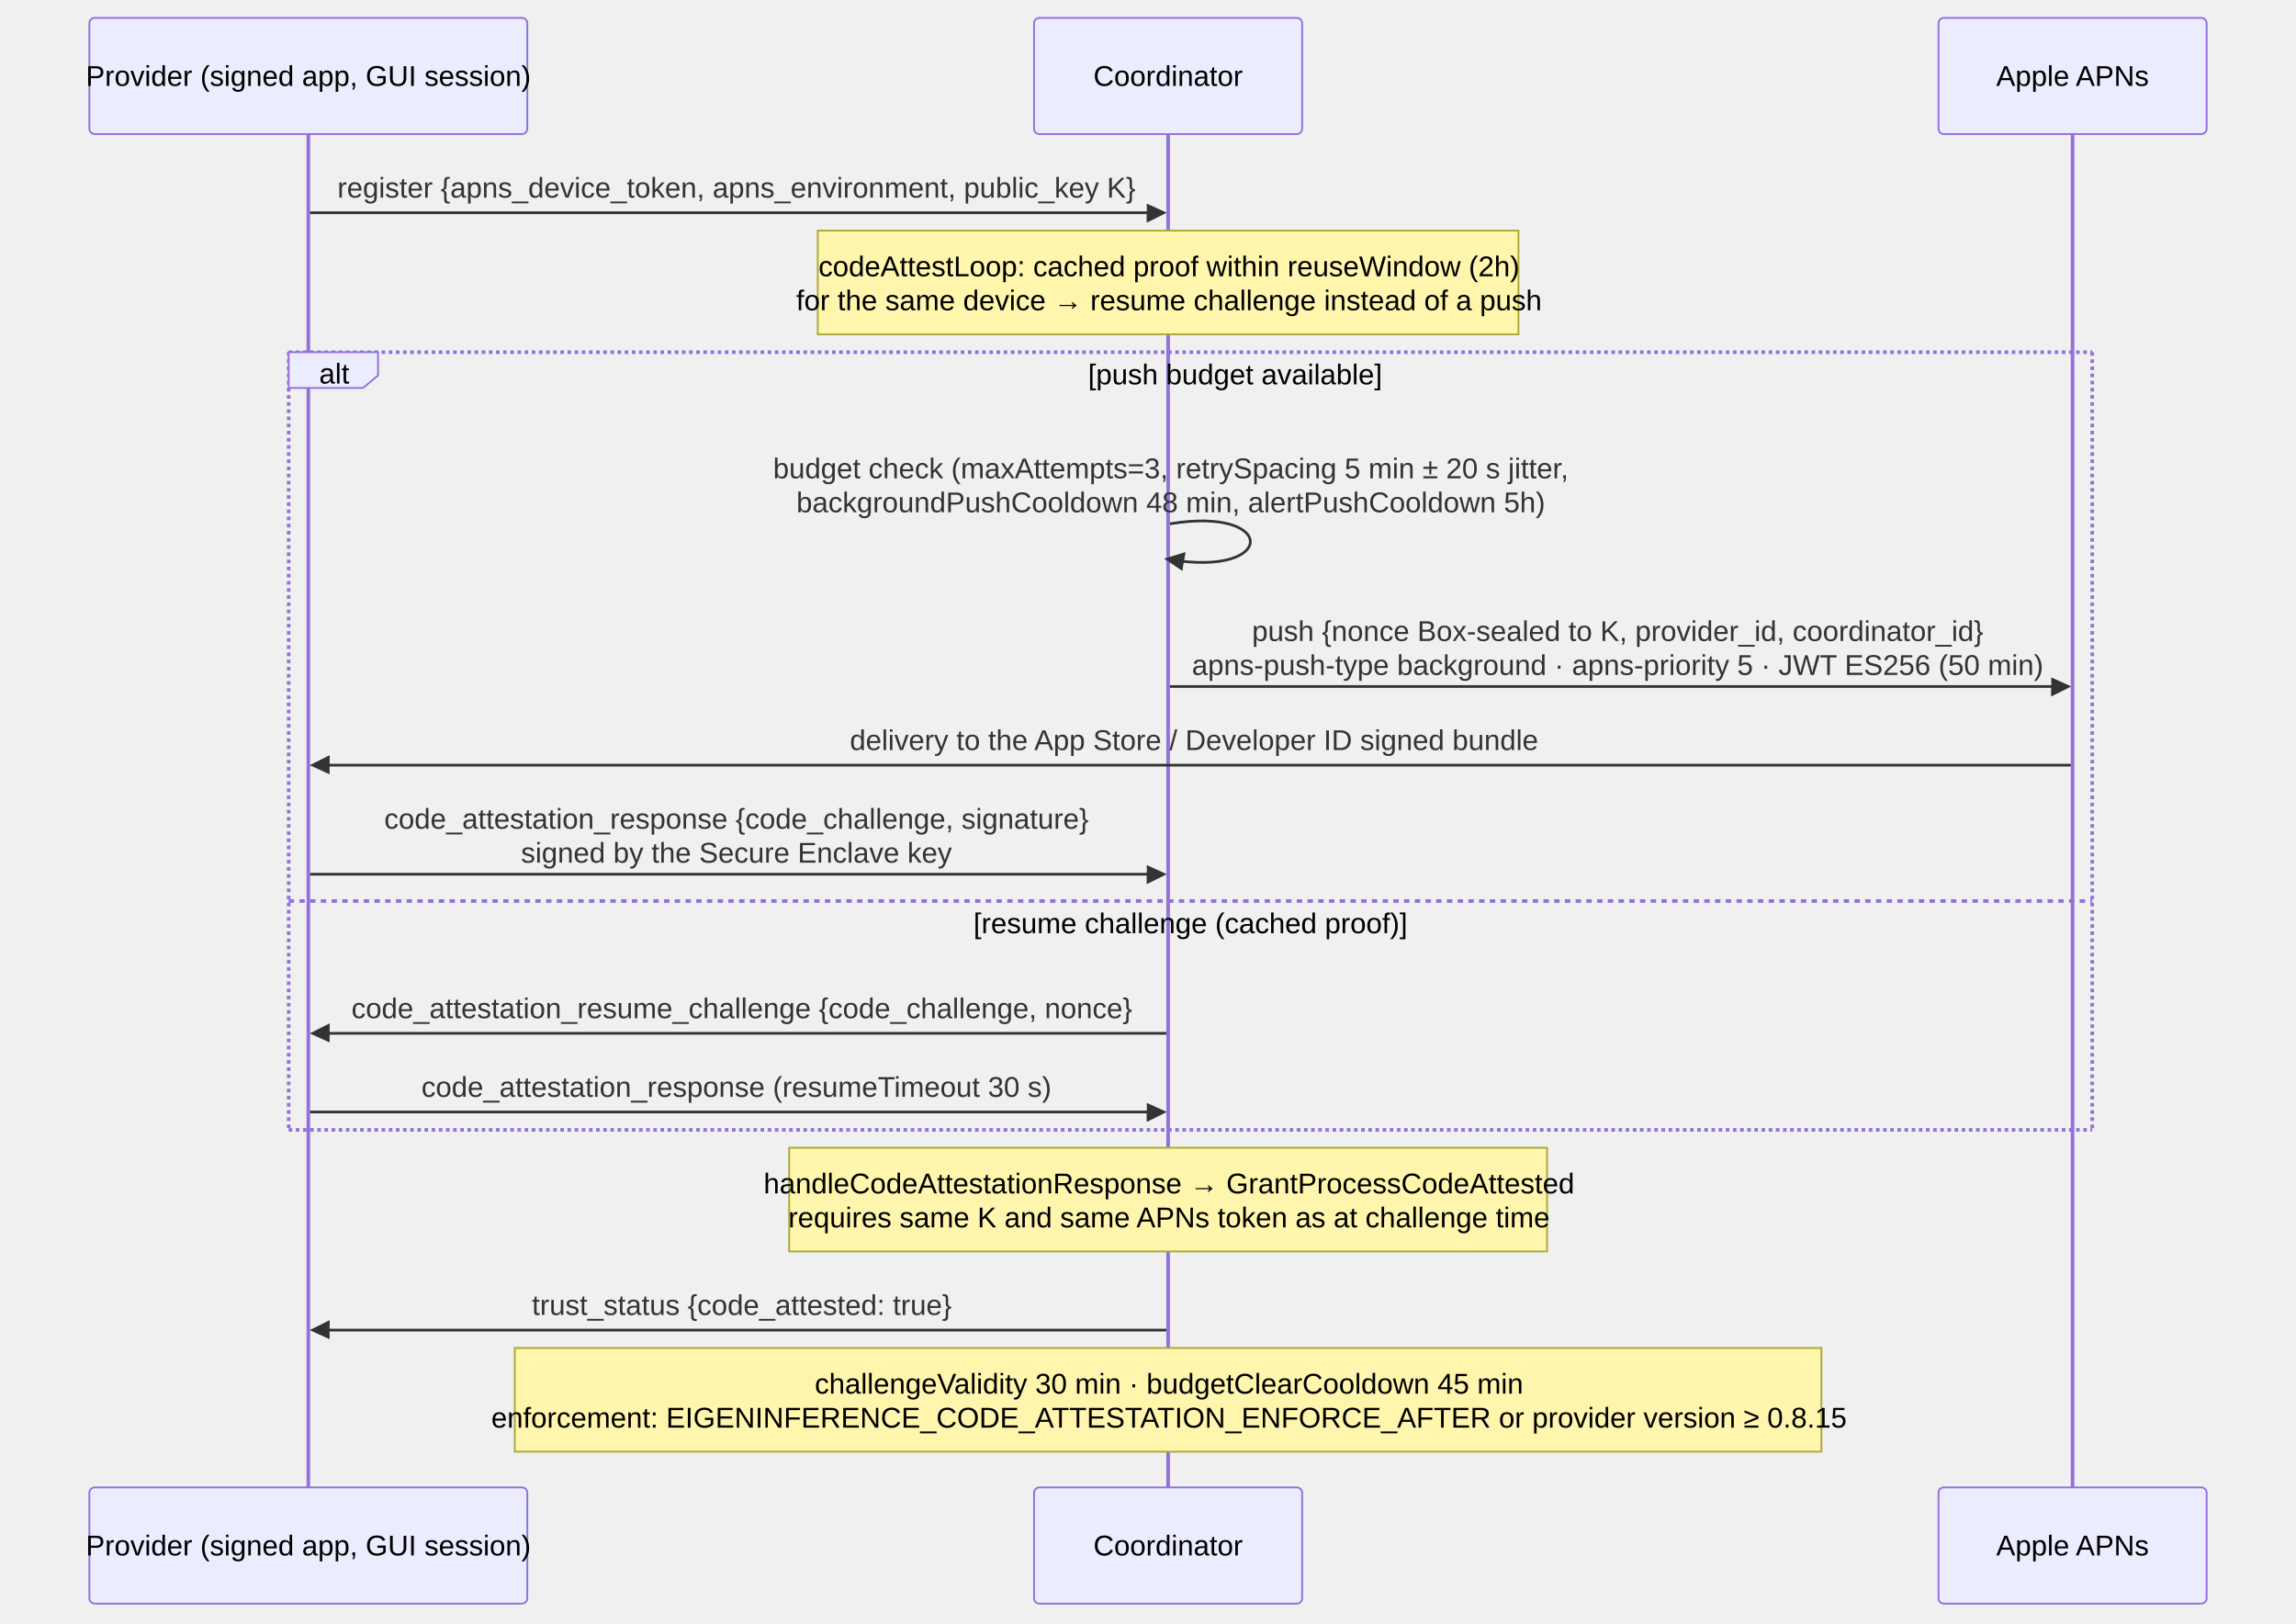
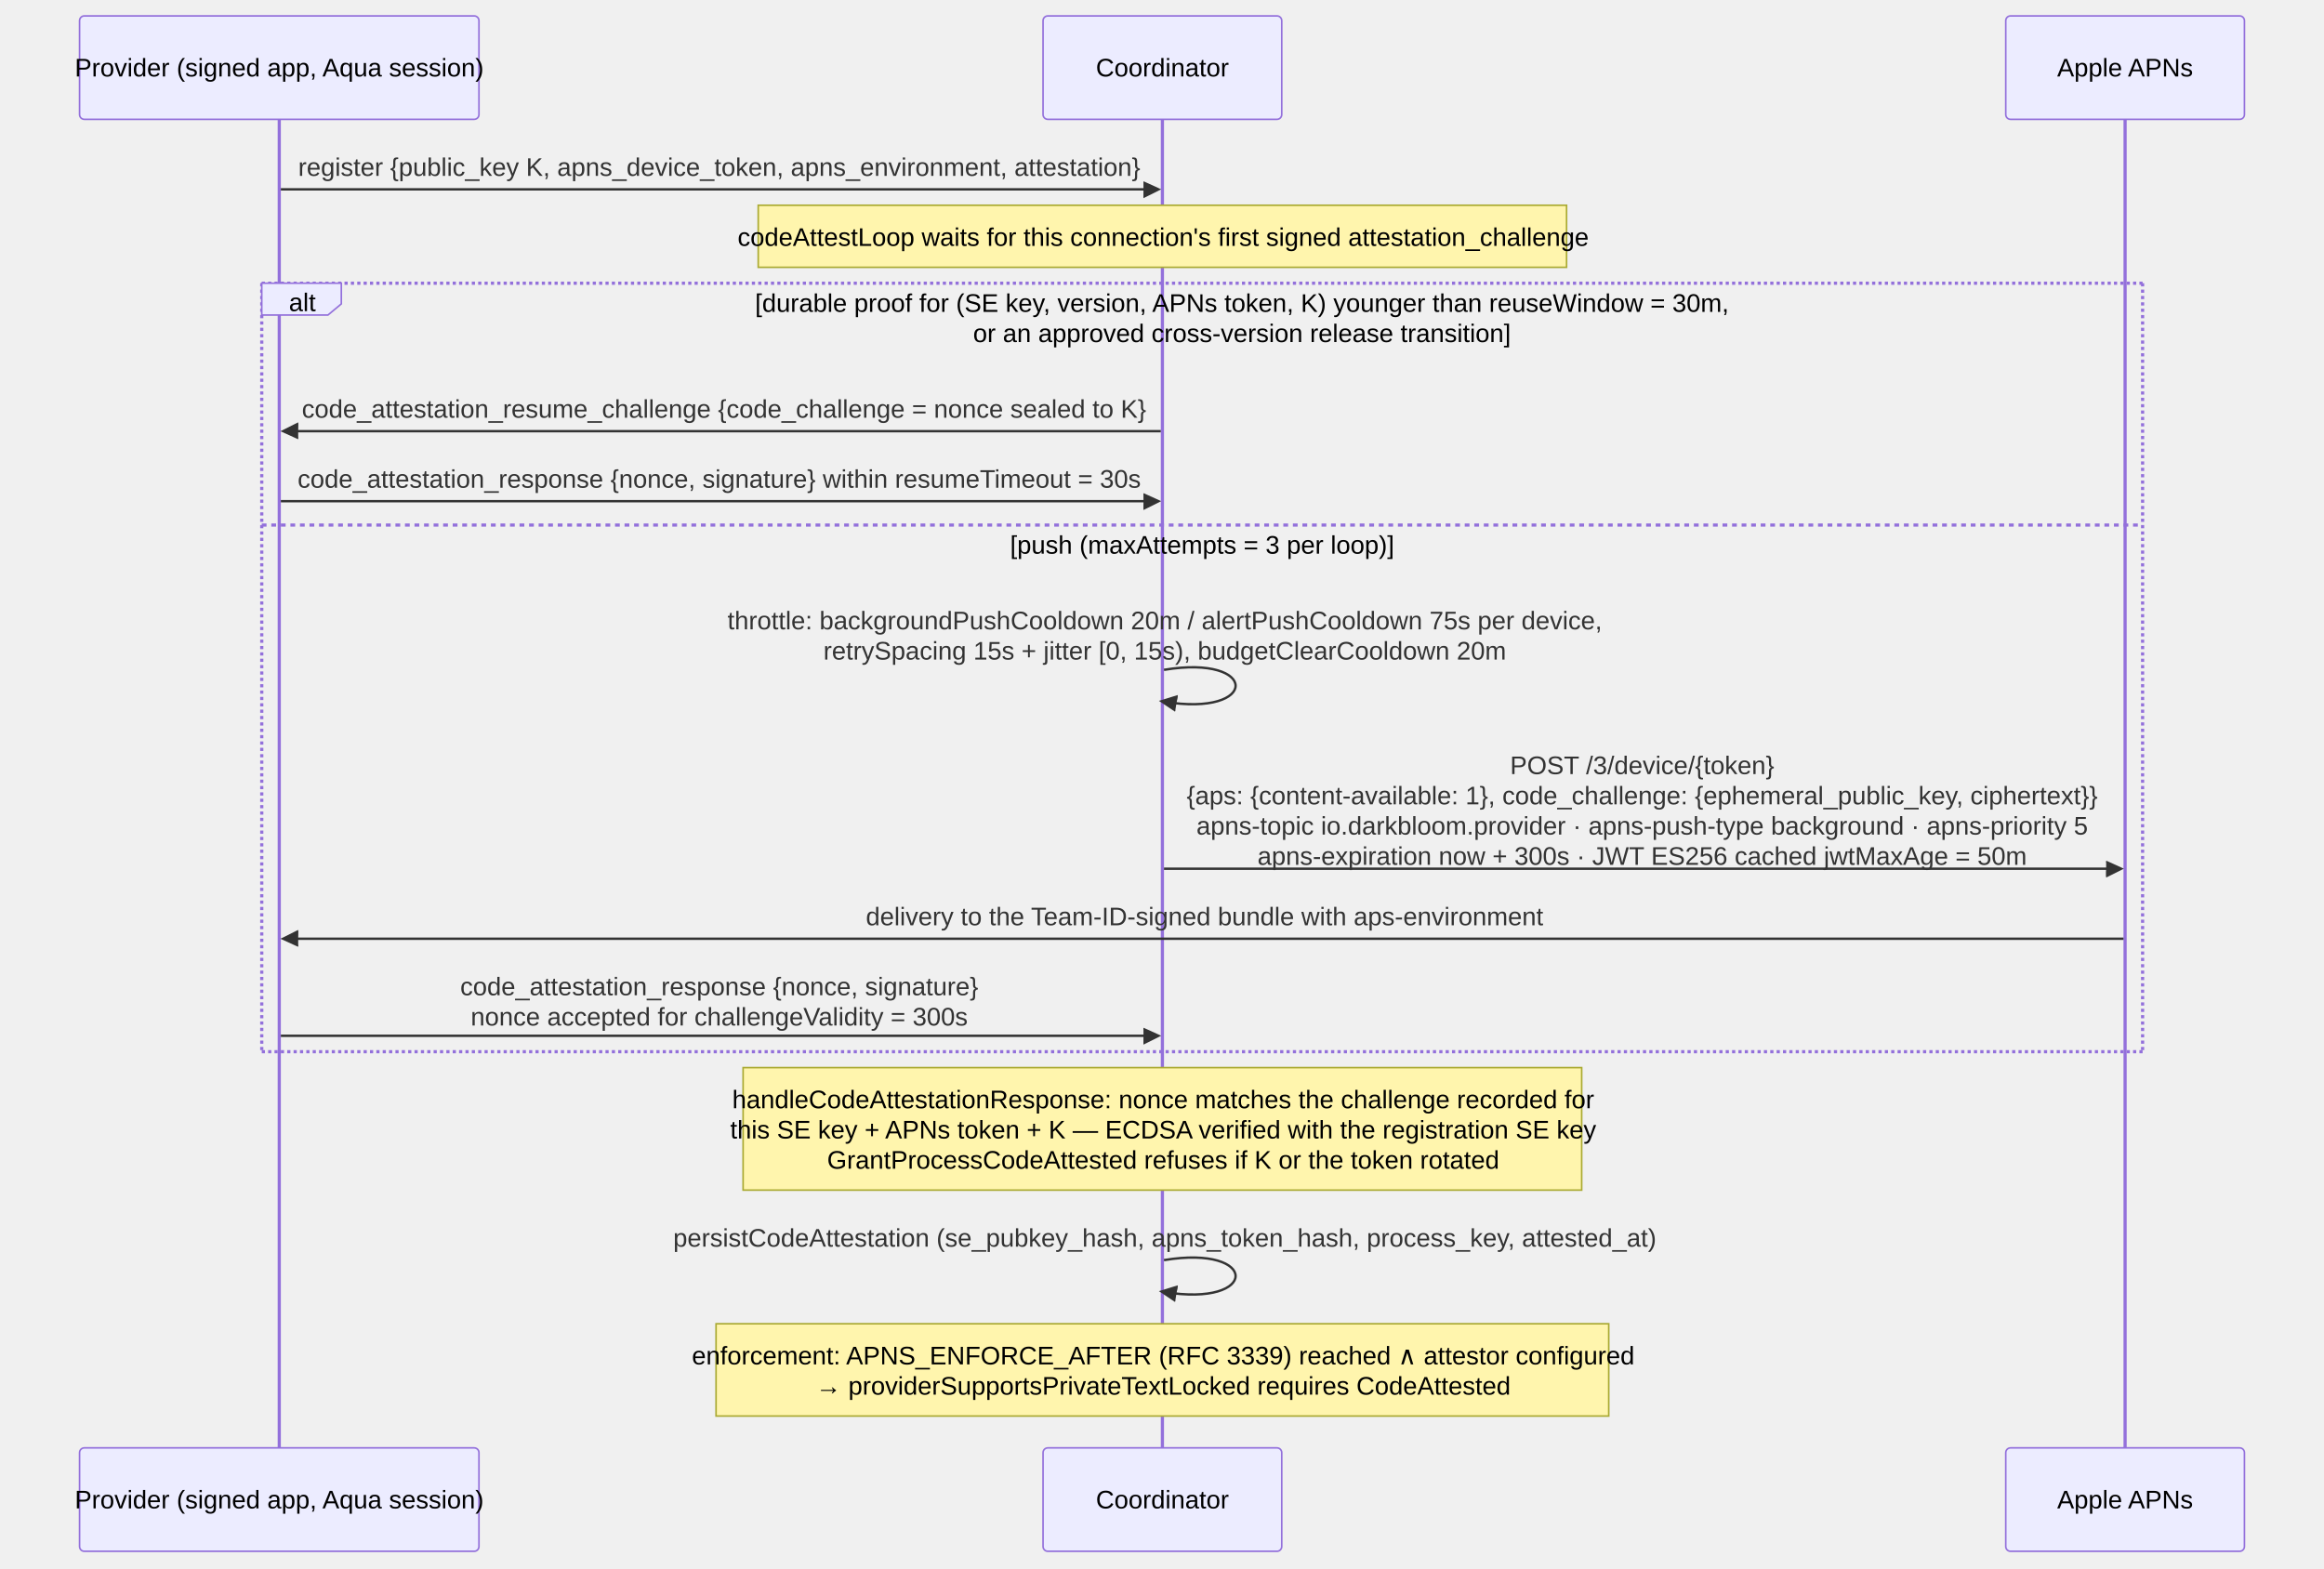
- <svg xmlns="http://www.w3.org/2000/svg" id="my-svg" width="100%" style="max-width: 1284.5px; background-color: white;" viewBox="-50 -10 1284.5 908" role="graphics-document document" aria-roledescription="sequence">
+ <svg xmlns="http://www.w3.org/2000/svg" id="my-svg" width="100%" style="max-width: 1460.5px; background-color: white;" viewBox="-50 -10 1460.5 986" role="graphics-document document" aria-roledescription="sequence">
  <g>
-     <rect x="1034.5" y="822" fill="#eaeaea" stroke="#666" width="150" height="65" name="A" rx="3" ry="3" class="actor actor-bottom" />
-     <text x="1109.5" y="854.5" dominant-baseline="central" alignment-baseline="central" class="actor actor-box" style="text-anchor: middle; font-size: 16px; font-weight: 400;">
-       <tspan x="1109.5" dy="0">Apple APNs</tspan>
+     <rect x="1210.5" y="900" fill="#eaeaea" stroke="#666" width="150" height="65" name="A" rx="3" ry="3" class="actor actor-bottom" />
+     <text x="1285.5" y="932.5" dominant-baseline="central" alignment-baseline="central" class="actor actor-box" style="text-anchor: middle; font-size: 16px; font-weight: 400;">
+       <tspan x="1285.5" dy="0">Apple APNs</tspan>
    </text>
  </g>
  <g>
-     <rect x="528.5" y="822" fill="#eaeaea" stroke="#666" width="150" height="65" name="K" rx="3" ry="3" class="actor actor-bottom" />
-     <text x="603.5" y="854.5" dominant-baseline="central" alignment-baseline="central" class="actor actor-box" style="text-anchor: middle; font-size: 16px; font-weight: 400;">
-       <tspan x="603.5" dy="0">Coordinator</tspan>
+     <rect x="605.5" y="900" fill="#eaeaea" stroke="#666" width="150" height="65" name="K" rx="3" ry="3" class="actor actor-bottom" />
+     <text x="680.5" y="932.5" dominant-baseline="central" alignment-baseline="central" class="actor actor-box" style="text-anchor: middle; font-size: 16px; font-weight: 400;">
+       <tspan x="680.5" dy="0">Coordinator</tspan>
    </text>
  </g>
  <g>
-     <rect x="0" y="822" fill="#eaeaea" stroke="#666" width="245" height="65" name="P" rx="3" ry="3" class="actor actor-bottom" />
-     <text x="122.5" y="854.5" dominant-baseline="central" alignment-baseline="central" class="actor actor-box" style="text-anchor: middle; font-size: 16px; font-weight: 400;">
-       <tspan x="122.5" dy="0">Provider (signed app, GUI session)</tspan>
+     <rect x="0" y="900" fill="#eaeaea" stroke="#666" width="251" height="65" name="P" rx="3" ry="3" class="actor actor-bottom" />
+     <text x="125.5" y="932.5" dominant-baseline="central" alignment-baseline="central" class="actor actor-box" style="text-anchor: middle; font-size: 16px; font-weight: 400;">
+       <tspan x="125.5" dy="0">Provider (signed app, Aqua session)</tspan>
    </text>
  </g>
  <g>
-     <line id="actor2" x1="1109.5" y1="65" x2="1109.5" y2="822" class="actor-line 200" stroke-width="0.5px" stroke="#999" name="A" data-et="life-line" data-id="A" />
+     <line id="actor2" x1="1285.5" y1="65" x2="1285.5" y2="900" class="actor-line 200" stroke-width="0.5px" stroke="#999" name="A" data-et="life-line" data-id="A" />
    <g id="root-2" data-et="participant" data-type="participant" data-id="A">
-       <rect x="1034.5" y="0" fill="#eaeaea" stroke="#666" width="150" height="65" name="A" rx="3" ry="3" class="actor actor-top" />
-       <text x="1109.5" y="32.5" dominant-baseline="central" alignment-baseline="central" class="actor actor-box" style="text-anchor: middle; font-size: 16px; font-weight: 400;">
-         <tspan x="1109.5" dy="0">Apple APNs</tspan>
+       <rect x="1210.5" y="0" fill="#eaeaea" stroke="#666" width="150" height="65" name="A" rx="3" ry="3" class="actor actor-top" />
+       <text x="1285.5" y="32.5" dominant-baseline="central" alignment-baseline="central" class="actor actor-box" style="text-anchor: middle; font-size: 16px; font-weight: 400;">
+         <tspan x="1285.5" dy="0">Apple APNs</tspan>
      </text>
    </g>
  </g>
  <g>
-     <line id="actor1" x1="603.5" y1="65" x2="603.5" y2="822" class="actor-line 200" stroke-width="0.5px" stroke="#999" name="K" data-et="life-line" data-id="K" />
+     <line id="actor1" x1="680.5" y1="65" x2="680.5" y2="900" class="actor-line 200" stroke-width="0.5px" stroke="#999" name="K" data-et="life-line" data-id="K" />
    <g id="root-1" data-et="participant" data-type="participant" data-id="K">
-       <rect x="528.5" y="0" fill="#eaeaea" stroke="#666" width="150" height="65" name="K" rx="3" ry="3" class="actor actor-top" />
-       <text x="603.5" y="32.5" dominant-baseline="central" alignment-baseline="central" class="actor actor-box" style="text-anchor: middle; font-size: 16px; font-weight: 400;">
-         <tspan x="603.5" dy="0">Coordinator</tspan>
+       <rect x="605.5" y="0" fill="#eaeaea" stroke="#666" width="150" height="65" name="K" rx="3" ry="3" class="actor actor-top" />
+       <text x="680.5" y="32.5" dominant-baseline="central" alignment-baseline="central" class="actor actor-box" style="text-anchor: middle; font-size: 16px; font-weight: 400;">
+         <tspan x="680.5" dy="0">Coordinator</tspan>
      </text>
    </g>
  </g>
  <g>
-     <line id="actor0" x1="122.5" y1="65" x2="122.5" y2="822" class="actor-line 200" stroke-width="0.5px" stroke="#999" name="P" data-et="life-line" data-id="P" />
+     <line id="actor0" x1="125.5" y1="65" x2="125.5" y2="900" class="actor-line 200" stroke-width="0.5px" stroke="#999" name="P" data-et="life-line" data-id="P" />
    <g id="root-0" data-et="participant" data-type="participant" data-id="P">
-       <rect x="0" y="0" fill="#eaeaea" stroke="#666" width="245" height="65" name="P" rx="3" ry="3" class="actor actor-top" />
-       <text x="122.5" y="32.5" dominant-baseline="central" alignment-baseline="central" class="actor actor-box" style="text-anchor: middle; font-size: 16px; font-weight: 400;">
-         <tspan x="122.5" dy="0">Provider (signed app, GUI session)</tspan>
+       <rect x="0" y="0" fill="#eaeaea" stroke="#666" width="251" height="65" name="P" rx="3" ry="3" class="actor actor-top" />
+       <text x="125.5" y="32.5" dominant-baseline="central" alignment-baseline="central" class="actor actor-box" style="text-anchor: middle; font-size: 16px; font-weight: 400;">
+         <tspan x="125.5" dy="0">Provider (signed app, Aqua session)</tspan>
      </text>
    </g>
  </g>
  <style>#my-svg{font-family:"trebuchet ms",verdana,arial,sans-serif;font-size:16px;fill:#333;}@keyframes edge-animation-frame{from{stroke-dashoffset:0;}}@keyframes dash{to{stroke-dashoffset:0;}}#my-svg .edge-animation-slow{stroke-dasharray:9,5!important;stroke-dashoffset:900;animation:dash 50s linear infinite;stroke-linecap:round;}#my-svg .edge-animation-fast{stroke-dasharray:9,5!important;stroke-dashoffset:900;animation:dash 20s linear infinite;stroke-linecap:round;}#my-svg .error-icon{fill:#552222;}#my-svg .error-text{fill:#552222;stroke:#552222;}#my-svg .edge-thickness-normal{stroke-width:1px;}#my-svg .edge-thickness-thick{stroke-width:3.5px;}#my-svg .edge-pattern-solid{stroke-dasharray:0;}#my-svg .edge-thickness-invisible{stroke-width:0;fill:none;}#my-svg .edge-pattern-dashed{stroke-dasharray:3;}#my-svg .edge-pattern-dotted{stroke-dasharray:2;}#my-svg .marker{fill:#333333;stroke:#333333;}#my-svg .marker.cross{stroke:#333333;}#my-svg svg{font-family:"trebuchet ms",verdana,arial,sans-serif;font-size:16px;}#my-svg p{margin:0;}#my-svg .actor{stroke:#9370DB;fill:#ECECFF;stroke-width:1;}#my-svg rect.actor.outer-path[data-look="neo"]{filter:drop-shadow(1px 2px 2px rgba(185, 185, 185, 1));}#my-svg rect.note[data-look="neo"]{stroke:#aaaa33;fill:#fff5ad;filter:drop-shadow(1px 2px 2px rgba(185, 185, 185, 1));}#my-svg text.actor&gt;tspan{fill:black;stroke:none;}#my-svg .actor-line{stroke:#9370DB;}#my-svg .innerArc{stroke-width:1.5;stroke-dasharray:none;}#my-svg .messageLine0{stroke-width:1.5;stroke-dasharray:none;stroke:#333;}#my-svg .messageLine1{stroke-width:1.5;stroke-dasharray:2,2;stroke:#333;}#my-svg [id$="-arrowhead"] path{fill:#333;stroke:#333;}#my-svg .sequenceNumber{fill:white;}#my-svg [id$="-sequencenumber"]{fill:#333;}#my-svg [id$="-crosshead"] path{fill:#333;stroke:#333;}#my-svg .messageText{fill:#333;stroke:none;}#my-svg .labelBox{stroke:#9370DB;fill:#ECECFF;filter:none;}#my-svg .labelText,#my-svg .labelText&gt;tspan{fill:black;stroke:none;}#my-svg .loopText,#my-svg .loopText&gt;tspan{fill:black;stroke:none;}#my-svg .sectionTitle,#my-svg .sectionTitle&gt;tspan{fill:black;stroke:none;}#my-svg .loopLine{stroke-width:2px;stroke-dasharray:2,2;stroke:#9370DB;fill:#9370DB;}#my-svg .note{stroke:#aaaa33;fill:#fff5ad;}#my-svg .noteText,#my-svg .noteText&gt;tspan{fill:black;stroke:none;font-weight:normal;}#my-svg .activation0{fill:#f4f4f4;stroke:#666;}#my-svg .activation1{fill:#f4f4f4;stroke:#666;}#my-svg .activation2{fill:#f4f4f4;stroke:#666;}#my-svg .actorPopupMenu{position:absolute;}#my-svg .actorPopupMenuPanel{position:absolute;fill:#ECECFF;box-shadow:0px 8px 16px 0px rgba(0,0,0,0.2);filter:drop-shadow(3px 5px 2px rgb(0 0 0 / 0.4));}#my-svg .actor-man circle,#my-svg line{fill:#ECECFF;stroke-width:2px;}#my-svg g rect.rect{filter:drop-shadow(1px 2px 2px rgba(185, 185, 185, 1));stroke:#9370DB;}#my-svg .node .neo-node{stroke:#9370DB;}#my-svg [data-look="neo"].node rect,#my-svg [data-look="neo"].cluster rect,#my-svg [data-look="neo"].node polygon{stroke:#9370DB;filter:drop-shadow(1px 2px 2px rgba(185, 185, 185, 1));}#my-svg [data-look="neo"].node path{stroke:#9370DB;stroke-width:1px;}#my-svg [data-look="neo"].node .outer-path{filter:drop-shadow(1px 2px 2px rgba(185, 185, 185, 1));}#my-svg [data-look="neo"].node .neo-line path{stroke:#9370DB;filter:none;}#my-svg [data-look="neo"].node circle{stroke:#9370DB;filter:drop-shadow(1px 2px 2px rgba(185, 185, 185, 1));}#my-svg [data-look="neo"].node circle .state-start{fill:#000000;}#my-svg [data-look="neo"].icon-shape .icon{fill:#9370DB;filter:drop-shadow(1px 2px 2px rgba(185, 185, 185, 1));}#my-svg [data-look="neo"].icon-shape .icon-neo path{stroke:#9370DB;filter:drop-shadow(1px 2px 2px rgba(185, 185, 185, 1));}#my-svg :root{--mermaid-font-family:"trebuchet ms",verdana,arial,sans-serif;}</style>
  <g />
  <defs>
    <symbol id="my-svg-computer" width="24" height="24">
      <path transform="scale(.5)" d="M2 2v13h20v-13h-20zm18 11h-16v-9h16v9zm-10.228 6l.466-1h3.524l.467 1h-4.457zm14.228 3h-24l2-6h2.104l-1.33 4h18.45l-1.297-4h2.073l2 6zm-5-10h-14v-7h14v7z" />
    </symbol>
  </defs>
  <defs>
    <symbol id="my-svg-database" fill-rule="evenodd" clip-rule="evenodd">
      <path transform="scale(.5)" d="M12.258.001l.256.004.255.005.253.008.251.01.249.012.247.015.246.016.242.019.241.02.239.023.236.024.233.027.231.028.229.031.225.032.223.034.22.036.217.038.214.04.211.041.208.043.205.045.201.046.198.048.194.05.191.051.187.053.183.054.18.056.175.057.172.059.168.06.163.061.16.063.155.064.15.066.074.033.073.033.071.034.07.034.069.035.068.035.067.035.066.035.064.036.064.036.062.036.06.036.06.037.058.037.058.037.055.038.055.038.053.038.052.038.051.039.05.039.048.039.047.039.045.04.044.04.043.04.041.04.04.041.039.041.037.041.036.041.034.041.033.042.032.042.03.042.029.042.027.042.026.043.024.043.023.043.021.043.02.043.018.044.017.043.015.044.013.044.012.044.011.045.009.044.007.045.006.045.004.045.002.045.001.045v17l-.001.045-.002.045-.004.045-.006.045-.007.045-.009.044-.011.045-.012.044-.013.044-.015.044-.017.043-.018.044-.02.043-.021.043-.023.043-.024.043-.026.043-.027.042-.029.042-.03.042-.032.042-.033.042-.034.041-.036.041-.037.041-.039.041-.04.041-.041.04-.043.04-.044.04-.045.04-.047.039-.048.039-.05.039-.051.039-.052.038-.053.038-.055.038-.055.038-.058.037-.058.037-.06.037-.06.036-.062.036-.064.036-.064.036-.066.035-.067.035-.068.035-.069.035-.07.034-.071.034-.073.033-.074.033-.15.066-.155.064-.16.063-.163.061-.168.06-.172.059-.175.057-.18.056-.183.054-.187.053-.191.051-.194.05-.198.048-.201.046-.205.045-.208.043-.211.041-.214.04-.217.038-.22.036-.223.034-.225.032-.229.031-.231.028-.233.027-.236.024-.239.023-.241.02-.242.019-.246.016-.247.015-.249.012-.251.01-.253.008-.255.005-.256.004-.258.001-.258-.001-.256-.004-.255-.005-.253-.008-.251-.01-.249-.012-.247-.015-.245-.016-.243-.019-.241-.02-.238-.023-.236-.024-.234-.027-.231-.028-.228-.031-.226-.032-.223-.034-.22-.036-.217-.038-.214-.04-.211-.041-.208-.043-.204-.045-.201-.046-.198-.048-.195-.05-.19-.051-.187-.053-.184-.054-.179-.056-.176-.057-.172-.059-.167-.06-.164-.061-.159-.063-.155-.064-.151-.066-.074-.033-.072-.033-.072-.034-.07-.034-.069-.035-.068-.035-.067-.035-.066-.035-.064-.036-.063-.036-.062-.036-.061-.036-.06-.037-.058-.037-.057-.037-.056-.038-.055-.038-.053-.038-.052-.038-.051-.039-.049-.039-.049-.039-.046-.039-.046-.04-.044-.04-.043-.04-.041-.04-.04-.041-.039-.041-.037-.041-.036-.041-.034-.041-.033-.042-.032-.042-.03-.042-.029-.042-.027-.042-.026-.043-.024-.043-.023-.043-.021-.043-.02-.043-.018-.044-.017-.043-.015-.044-.013-.044-.012-.044-.011-.045-.009-.044-.007-.045-.006-.045-.004-.045-.002-.045-.001-.045v-17l.001-.045.002-.045.004-.045.006-.045.007-.045.009-.044.011-.045.012-.044.013-.044.015-.044.017-.043.018-.044.02-.043.021-.043.023-.043.024-.043.026-.043.027-.042.029-.042.03-.042.032-.042.033-.042.034-.041.036-.041.037-.041.039-.041.04-.041.041-.04.043-.04.044-.04.046-.04.046-.039.049-.039.049-.039.051-.039.052-.038.053-.038.055-.038.056-.038.057-.037.058-.037.06-.037.061-.036.062-.036.063-.036.064-.036.066-.035.067-.035.068-.035.069-.035.07-.034.072-.034.072-.033.074-.033.151-.066.155-.064.159-.063.164-.061.167-.06.172-.059.176-.057.179-.056.184-.054.187-.053.19-.051.195-.05.198-.048.201-.046.204-.045.208-.043.211-.041.214-.04.217-.038.22-.036.223-.034.226-.032.228-.031.231-.028.234-.027.236-.024.238-.023.241-.02.243-.019.245-.016.247-.015.249-.012.251-.01.253-.008.255-.005.256-.004.258-.001.258.001zm-9.258 20.499v.01l.001.021.003.021.004.022.005.021.006.022.007.022.009.023.01.022.011.023.012.023.013.023.015.023.016.024.017.023.018.024.019.024.021.024.022.025.023.024.024.025.052.049.056.05.061.051.066.051.07.051.075.051.079.052.084.052.088.052.092.052.097.052.102.051.105.052.11.052.114.051.119.051.123.051.127.05.131.05.135.05.139.048.144.049.147.047.152.047.155.047.16.045.163.045.167.043.171.043.176.041.178.041.183.039.187.039.19.037.194.035.197.035.202.033.204.031.209.03.212.029.216.027.219.025.222.024.226.021.23.02.233.018.236.016.24.015.243.012.246.01.249.008.253.005.256.004.259.001.26-.001.257-.004.254-.005.25-.008.247-.011.244-.012.241-.014.237-.016.233-.018.231-.021.226-.021.224-.024.22-.026.216-.027.212-.028.21-.031.205-.031.202-.034.198-.034.194-.036.191-.037.187-.039.183-.04.179-.04.175-.042.172-.043.168-.044.163-.045.16-.046.155-.046.152-.047.148-.048.143-.049.139-.049.136-.05.131-.05.126-.05.123-.051.118-.052.114-.051.11-.052.106-.052.101-.052.096-.052.092-.052.088-.053.083-.051.079-.052.074-.052.07-.051.065-.051.06-.051.056-.05.051-.05.023-.024.023-.025.021-.024.02-.024.019-.024.018-.024.017-.024.015-.023.014-.024.013-.023.012-.023.01-.023.01-.022.008-.022.006-.022.006-.022.004-.022.004-.021.001-.021.001-.021v-4.127l-.077.055-.08.053-.083.054-.085.053-.087.052-.09.052-.093.051-.095.05-.097.05-.1.049-.102.049-.105.048-.106.047-.109.047-.111.046-.114.045-.115.045-.118.044-.12.043-.122.042-.124.042-.126.041-.128.04-.13.04-.132.038-.134.038-.135.037-.138.037-.139.035-.142.035-.143.034-.144.033-.147.032-.148.031-.15.03-.151.03-.153.029-.154.027-.156.027-.158.026-.159.025-.161.024-.162.023-.163.022-.165.021-.166.02-.167.019-.169.018-.169.017-.171.016-.173.015-.173.014-.175.013-.175.012-.177.011-.178.01-.179.008-.179.008-.181.006-.182.005-.182.004-.184.003-.184.002h-.37l-.184-.002-.184-.003-.182-.004-.182-.005-.181-.006-.179-.008-.179-.008-.178-.01-.176-.011-.176-.012-.175-.013-.173-.014-.172-.015-.171-.016-.17-.017-.169-.018-.167-.019-.166-.02-.165-.021-.163-.022-.162-.023-.161-.024-.159-.025-.157-.026-.156-.027-.155-.027-.153-.029-.151-.03-.15-.03-.148-.031-.146-.032-.145-.033-.143-.034-.141-.035-.14-.035-.137-.037-.136-.037-.134-.038-.132-.038-.13-.04-.128-.04-.126-.041-.124-.042-.122-.042-.12-.044-.117-.043-.116-.045-.113-.045-.112-.046-.109-.047-.106-.047-.105-.048-.102-.049-.1-.049-.097-.05-.095-.05-.093-.052-.09-.051-.087-.052-.085-.053-.083-.054-.08-.054-.077-.054v4.127zm0-5.654v.011l.001.021.003.021.004.021.005.022.006.022.007.022.009.022.01.022.011.023.012.023.013.023.015.024.016.023.017.024.018.024.019.024.021.024.022.024.023.025.024.024.052.05.056.05.061.05.066.051.07.051.075.052.079.051.084.052.088.052.092.052.097.052.102.052.105.052.11.051.114.051.119.052.123.05.127.051.131.05.135.049.139.049.144.048.147.048.152.047.155.046.16.045.163.045.167.044.171.042.176.042.178.04.183.04.187.038.19.037.194.036.197.034.202.033.204.032.209.03.212.028.216.027.219.025.222.024.226.022.23.02.233.018.236.016.24.014.243.012.246.01.249.008.253.006.256.003.259.001.26-.001.257-.003.254-.006.25-.008.247-.01.244-.012.241-.015.237-.016.233-.018.231-.02.226-.022.224-.024.22-.025.216-.027.212-.029.21-.03.205-.032.202-.033.198-.035.194-.036.191-.037.187-.039.183-.039.179-.041.175-.042.172-.043.168-.044.163-.045.16-.045.155-.047.152-.047.148-.048.143-.048.139-.05.136-.049.131-.05.126-.051.123-.051.118-.051.114-.052.11-.052.106-.052.101-.052.096-.052.092-.052.088-.052.083-.052.079-.052.074-.051.07-.052.065-.051.06-.05.056-.051.051-.049.023-.025.023-.024.021-.025.02-.024.019-.024.018-.024.017-.024.015-.023.014-.023.013-.024.012-.022.01-.023.01-.023.008-.022.006-.022.006-.022.004-.021.004-.022.001-.021.001-.021v-4.139l-.077.054-.08.054-.083.054-.085.052-.087.053-.09.051-.093.051-.095.051-.097.05-.1.049-.102.049-.105.048-.106.047-.109.047-.111.046-.114.045-.115.044-.118.044-.12.044-.122.042-.124.042-.126.041-.128.04-.13.039-.132.039-.134.038-.135.037-.138.036-.139.036-.142.035-.143.033-.144.033-.147.033-.148.031-.15.03-.151.03-.153.028-.154.028-.156.027-.158.026-.159.025-.161.024-.162.023-.163.022-.165.021-.166.02-.167.019-.169.018-.169.017-.171.016-.173.015-.173.014-.175.013-.175.012-.177.011-.178.009-.179.009-.179.007-.181.007-.182.005-.182.004-.184.003-.184.002h-.37l-.184-.002-.184-.003-.182-.004-.182-.005-.181-.007-.179-.007-.179-.009-.178-.009-.176-.011-.176-.012-.175-.013-.173-.014-.172-.015-.171-.016-.17-.017-.169-.018-.167-.019-.166-.02-.165-.021-.163-.022-.162-.023-.161-.024-.159-.025-.157-.026-.156-.027-.155-.028-.153-.028-.151-.03-.15-.03-.148-.031-.146-.033-.145-.033-.143-.033-.141-.035-.14-.036-.137-.036-.136-.037-.134-.038-.132-.039-.13-.039-.128-.04-.126-.041-.124-.042-.122-.043-.12-.043-.117-.044-.116-.044-.113-.046-.112-.046-.109-.046-.106-.047-.105-.048-.102-.049-.1-.049-.097-.05-.095-.051-.093-.051-.09-.051-.087-.053-.085-.052-.083-.054-.08-.054-.077-.054v4.139zm0-5.666v.011l.001.02.003.022.004.021.005.022.006.021.007.022.009.023.01.022.011.023.012.023.013.023.015.023.016.024.017.024.018.023.019.024.021.025.022.024.023.024.024.025.052.05.056.05.061.05.066.051.07.051.075.052.079.051.084.052.088.052.092.052.097.052.102.052.105.051.11.052.114.051.119.051.123.051.127.05.131.05.135.05.139.049.144.048.147.048.152.047.155.046.16.045.163.045.167.043.171.043.176.042.178.04.183.04.187.038.19.037.194.036.197.034.202.033.204.032.209.03.212.028.216.027.219.025.222.024.226.021.23.02.233.018.236.017.24.014.243.012.246.01.249.008.253.006.256.003.259.001.26-.001.257-.003.254-.006.25-.008.247-.01.244-.013.241-.014.237-.016.233-.018.231-.02.226-.022.224-.024.22-.025.216-.027.212-.029.21-.03.205-.032.202-.033.198-.035.194-.036.191-.037.187-.039.183-.039.179-.041.175-.042.172-.043.168-.044.163-.045.16-.045.155-.047.152-.047.148-.048.143-.049.139-.049.136-.049.131-.051.126-.05.123-.051.118-.052.114-.051.11-.052.106-.052.101-.052.096-.052.092-.052.088-.052.083-.052.079-.052.074-.052.07-.051.065-.051.06-.051.056-.05.051-.049.023-.025.023-.025.021-.024.02-.024.019-.024.018-.024.017-.024.015-.023.014-.024.013-.023.012-.023.01-.022.01-.023.008-.022.006-.022.006-.022.004-.022.004-.021.001-.021.001-.021v-4.153l-.077.054-.08.054-.083.053-.085.053-.087.053-.09.051-.093.051-.095.051-.097.05-.1.049-.102.048-.105.048-.106.048-.109.046-.111.046-.114.046-.115.044-.118.044-.12.043-.122.043-.124.042-.126.041-.128.04-.13.039-.132.039-.134.038-.135.037-.138.036-.139.036-.142.034-.143.034-.144.033-.147.032-.148.032-.15.03-.151.03-.153.028-.154.028-.156.027-.158.026-.159.024-.161.024-.162.023-.163.023-.165.021-.166.02-.167.019-.169.018-.169.017-.171.016-.173.015-.173.014-.175.013-.175.012-.177.01-.178.01-.179.009-.179.007-.181.006-.182.006-.182.004-.184.003-.184.001-.185.001-.185-.001-.184-.001-.184-.003-.182-.004-.182-.006-.181-.006-.179-.007-.179-.009-.178-.01-.176-.01-.176-.012-.175-.013-.173-.014-.172-.015-.171-.016-.17-.017-.169-.018-.167-.019-.166-.02-.165-.021-.163-.023-.162-.023-.161-.024-.159-.024-.157-.026-.156-.027-.155-.028-.153-.028-.151-.03-.15-.03-.148-.032-.146-.032-.145-.033-.143-.034-.141-.034-.14-.036-.137-.036-.136-.037-.134-.038-.132-.039-.13-.039-.128-.041-.126-.041-.124-.041-.122-.043-.12-.043-.117-.044-.116-.044-.113-.046-.112-.046-.109-.046-.106-.048-.105-.048-.102-.048-.1-.05-.097-.049-.095-.051-.093-.051-.09-.052-.087-.052-.085-.053-.083-.053-.08-.054-.077-.054v4.153zm8.74-8.179l-.257.004-.254.005-.25.008-.247.011-.244.012-.241.014-.237.016-.233.018-.231.021-.226.022-.224.023-.22.026-.216.027-.212.028-.21.031-.205.032-.202.033-.198.034-.194.036-.191.038-.187.038-.183.04-.179.041-.175.042-.172.043-.168.043-.163.045-.16.046-.155.046-.152.048-.148.048-.143.048-.139.049-.136.05-.131.05-.126.051-.123.051-.118.051-.114.052-.11.052-.106.052-.101.052-.096.052-.092.052-.088.052-.083.052-.079.052-.074.051-.07.052-.065.051-.06.05-.056.05-.051.05-.023.025-.023.024-.021.024-.02.025-.019.024-.018.024-.017.023-.015.024-.014.023-.013.023-.012.023-.01.023-.01.022-.008.022-.006.023-.006.021-.004.022-.004.021-.001.021-.001.021.001.021.001.021.004.021.004.022.006.021.006.023.008.022.01.022.01.023.012.023.013.023.014.023.015.024.017.023.018.024.019.024.02.025.021.024.023.024.023.025.051.05.056.05.06.05.065.051.07.052.074.051.079.052.083.052.088.052.092.052.096.052.101.052.106.052.11.052.114.052.118.051.123.051.126.051.131.05.136.05.139.049.143.048.148.048.152.048.155.046.16.046.163.045.168.043.172.043.175.042.179.041.183.04.187.038.191.038.194.036.198.034.202.033.205.032.21.031.212.028.216.027.22.026.224.023.226.022.231.021.233.018.237.016.241.014.244.012.247.011.25.008.254.005.257.004.26.001.26-.001.257-.004.254-.005.25-.008.247-.011.244-.012.241-.014.237-.016.233-.018.231-.021.226-.022.224-.023.22-.026.216-.027.212-.028.21-.031.205-.032.202-.033.198-.034.194-.036.191-.038.187-.038.183-.04.179-.041.175-.042.172-.043.168-.043.163-.045.16-.046.155-.046.152-.048.148-.048.143-.048.139-.049.136-.05.131-.05.126-.051.123-.051.118-.051.114-.052.11-.052.106-.052.101-.052.096-.052.092-.052.088-.052.083-.052.079-.052.074-.051.07-.052.065-.051.06-.05.056-.05.051-.05.023-.025.023-.024.021-.024.02-.025.019-.024.018-.024.017-.023.015-.024.014-.023.013-.023.012-.023.01-.023.01-.022.008-.022.006-.023.006-.021.004-.022.004-.021.001-.021.001-.021-.001-.021-.001-.021-.004-.021-.004-.022-.006-.021-.006-.023-.008-.022-.01-.022-.01-.023-.012-.023-.013-.023-.014-.023-.015-.024-.017-.023-.018-.024-.019-.024-.02-.025-.021-.024-.023-.024-.023-.025-.051-.05-.056-.05-.06-.05-.065-.051-.07-.052-.074-.051-.079-.052-.083-.052-.088-.052-.092-.052-.096-.052-.101-.052-.106-.052-.11-.052-.114-.052-.118-.051-.123-.051-.126-.051-.131-.05-.136-.05-.139-.049-.143-.048-.148-.048-.152-.048-.155-.046-.16-.046-.163-.045-.168-.043-.172-.043-.175-.042-.179-.041-.183-.04-.187-.038-.191-.038-.194-.036-.198-.034-.202-.033-.205-.032-.21-.031-.212-.028-.216-.027-.22-.026-.224-.023-.226-.022-.231-.021-.233-.018-.237-.016-.241-.014-.244-.012-.247-.011-.25-.008-.254-.005-.257-.004-.26-.001-.26.001z" />
    </symbol>
  </defs>
  <defs>
    <symbol id="my-svg-clock" width="24" height="24">
      <path transform="scale(.5)" d="M12 2c5.514 0 10 4.486 10 10s-4.486 10-10 10-10-4.486-10-10 4.486-10 10-10zm0-2c-6.627 0-12 5.373-12 12s5.373 12 12 12 12-5.373 12-12-5.373-12-12-12zm5.848 12.459c.202.038.202.333.001.372-1.907.361-6.045 1.111-6.547 1.111-.719 0-1.301-.582-1.301-1.301 0-.512.77-5.447 1.125-7.445.034-.192.312-.181.343.014l.985 6.238 5.394 1.011z" />
    </symbol>
  </defs>
  <defs>
    <marker id="my-svg-arrowhead" refX="7.9" refY="5" markerUnits="userSpaceOnUse" markerWidth="12" markerHeight="12" orient="auto-start-reverse">
      <path d="M -1 0 L 10 5 L 0 10 z" />
    </marker>
  </defs>
  <defs>
    <marker id="my-svg-crosshead" markerWidth="15" markerHeight="8" orient="auto" refX="4" refY="4.5">
      <path fill="none" stroke="#000000" stroke-width="1pt" d="M 1,2 L 6,7 M 6,2 L 1,7" style="stroke-dasharray: 0, 0;" />
    </marker>
  </defs>
  <defs>
    <marker id="my-svg-filled-head" refX="15.5" refY="7" markerWidth="20" markerHeight="28" orient="auto">
      <path d="M 18,7 L9,13 L14,7 L9,1 Z" />
    </marker>
  </defs>
  <defs>
    <marker id="my-svg-sequencenumber" refX="15" refY="15" markerWidth="60" markerHeight="40" orient="auto">
      <circle cx="15" cy="15" r="6" />
    </marker>
  </defs>
  <defs>
    <marker id="my-svg-solidTopArrowHead" refX="7.9" refY="7.25" markerUnits="userSpaceOnUse" markerWidth="12" markerHeight="12" orient="auto-start-reverse">
      <path d="M 0 0 L 10 8 L 0 8 z" />
    </marker>
  </defs>
  <defs>
    <marker id="my-svg-solidBottomArrowHead" refX="7.9" refY="0.75" markerUnits="userSpaceOnUse" markerWidth="12" markerHeight="12" orient="auto-start-reverse">
      <path d="M 0 0 L 10 0 L 0 8 z" />
    </marker>
  </defs>
  <defs>
    <marker id="my-svg-stickTopArrowHead" refX="7.5" refY="7" markerUnits="userSpaceOnUse" markerWidth="12" markerHeight="12" orient="auto-start-reverse">
      <path d="M 0 0 L 7 7" stroke="black" stroke-width="1.5" fill="none" />
    </marker>
  </defs>
  <defs>
    <marker id="my-svg-stickBottomArrowHead" refX="7.5" refY="0" markerUnits="userSpaceOnUse" markerWidth="12" markerHeight="12" orient="auto-start-reverse">
      <path d="M 0 7 L 7 0" stroke="black" stroke-width="1.5" fill="none" />
    </marker>
  </defs>
  <g data-et="note" data-id="i1">
-     <rect x="407.5" y="119" fill="#EDF2AE" stroke="#666" width="392" height="58" class="note" />
-     <text x="604" y="124" text-anchor="middle" dominant-baseline="middle" alignment-baseline="middle" class="noteText" dy="1em" style="font-size: 16px; font-weight: 400;">
-       <tspan x="604">codeAttestLoop: cached proof within reuseWindow (2h)</tspan>
-     </text>
-     <text x="604" y="143" text-anchor="middle" dominant-baseline="middle" alignment-baseline="middle" class="noteText" dy="1em" style="font-size: 16px; font-weight: 400;">
-       <tspan x="604">for the same device → resume challenge instead of a push</tspan>
+     <rect x="426.5" y="119" fill="#EDF2AE" stroke="#666" width="508" height="39" class="note" />
+     <text x="681" y="124" text-anchor="middle" dominant-baseline="middle" alignment-baseline="middle" class="noteText" dy="1em" style="font-size: 16px; font-weight: 400;">
+       <tspan x="681">codeAttestLoop waits for this connection's first signed attestation_challenge</tspan>
    </text>
  </g>
  <g data-et="control-structure" data-id="i10">
-     <line x1="111.5" y1="187" x2="1120.5" y2="187" class="loopLine" />
-     <line x1="1120.5" y1="187" x2="1120.5" y2="622" class="loopLine" />
-     <line x1="111.5" y1="622" x2="1120.5" y2="622" class="loopLine" />
-     <line x1="111.5" y1="187" x2="111.5" y2="622" class="loopLine" />
-     <line x1="111.5" y1="494" x2="1120.5" y2="494" class="loopLine" style="stroke-dasharray: 3, 3;" />
-     <polygon points="111.5,187 161.5,187 161.5,200 153.1,207 111.5,207" class="labelBox" />
-     <text x="137" y="200" text-anchor="middle" dominant-baseline="middle" alignment-baseline="middle" class="labelText" style="font-size: 16px; font-weight: 400;">alt</text>
-     <text x="641" y="205" text-anchor="middle" class="loopText" style="font-size: 16px; font-weight: 400;">
-       <tspan x="641">[push budget available]</tspan>
+     <line x1="114.5" y1="168" x2="1296.5" y2="168" class="loopLine" />
+     <line x1="1296.5" y1="168" x2="1296.5" y2="651" class="loopLine" />
+     <line x1="114.5" y1="651" x2="1296.5" y2="651" class="loopLine" />
+     <line x1="114.5" y1="168" x2="114.5" y2="651" class="loopLine" />
+     <line x1="114.5" y1="320" x2="1296.5" y2="320" class="loopLine" style="stroke-dasharray: 3, 3;" />
+     <polygon points="114.5,168 164.5,168 164.5,181 156.1,188 114.5,188" class="labelBox" />
+     <text x="140" y="181" text-anchor="middle" dominant-baseline="middle" alignment-baseline="middle" class="labelText" style="font-size: 16px; font-weight: 400;">alt</text>
+     <text x="730.5" y="186" text-anchor="middle" class="loopText" style="font-size: 16px; font-weight: 400;">
+       <tspan x="730.5">[durable proof for (SE key, version, APNs token, K) younger than reuseWindow = 30m,</tspan>
    </text>
-     <text x="616" y="512" text-anchor="middle" class="sectionTitle" style="font-size: 16px; font-weight: 400;">[resume challenge (cached proof)]</text>
+     <text x="730.5" y="205" text-anchor="middle" class="loopText" style="font-size: 16px; font-weight: 400;">
+       <tspan x="730.5">or an approved cross-version release transition]</tspan>
+     </text>
+     <text x="705.5" y="338" text-anchor="middle" class="sectionTitle" style="font-size: 16px; font-weight: 400;">[push (maxAttempts = 3 per loop)]</text>
  </g>
  <g data-et="note" data-id="i11">
-     <rect x="391.5" y="632" fill="#EDF2AE" stroke="#666" width="424" height="58" class="note" />
-     <text x="604" y="637" text-anchor="middle" dominant-baseline="middle" alignment-baseline="middle" class="noteText" dy="1em" style="font-size: 16px; font-weight: 400;">
-       <tspan x="604">handleCodeAttestationResponse → GrantProcessCodeAttested</tspan>
+     <rect x="417" y="661" fill="#EDF2AE" stroke="#666" width="527" height="77" class="note" />
+     <text x="681" y="666" text-anchor="middle" dominant-baseline="middle" alignment-baseline="middle" class="noteText" dy="1em" style="font-size: 16px; font-weight: 400;">
+       <tspan x="681">handleCodeAttestationResponse: nonce matches the challenge recorded for</tspan>
    </text>
-     <text x="604" y="656" text-anchor="middle" dominant-baseline="middle" alignment-baseline="middle" class="noteText" dy="1em" style="font-size: 16px; font-weight: 400;">
-       <tspan x="604">requires same K and same APNs token as at challenge time</tspan>
+     <text x="681" y="685" text-anchor="middle" dominant-baseline="middle" alignment-baseline="middle" class="noteText" dy="1em" style="font-size: 16px; font-weight: 400;">
+       <tspan x="681">this SE key + APNs token + K — ECDSA verified with the registration SE key</tspan>
+     </text>
+     <text x="681" y="704" text-anchor="middle" dominant-baseline="middle" alignment-baseline="middle" class="noteText" dy="1em" style="font-size: 16px; font-weight: 400;">
+       <tspan x="681">GrantProcessCodeAttested refuses if K or the token rotated</tspan>
    </text>
  </g>
  <g data-et="note" data-id="i13">
-     <rect x="238" y="744" fill="#EDF2AE" stroke="#666" width="731" height="58" class="note" />
-     <text x="604" y="749" text-anchor="middle" dominant-baseline="middle" alignment-baseline="middle" class="noteText" dy="1em" style="font-size: 16px; font-weight: 400;">
-       <tspan x="604">challengeValidity 30 min · budgetClearCooldown 45 min</tspan>
+     <rect x="400" y="822" fill="#EDF2AE" stroke="#666" width="561" height="58" class="note" />
+     <text x="681" y="827" text-anchor="middle" dominant-baseline="middle" alignment-baseline="middle" class="noteText" dy="1em" style="font-size: 16px; font-weight: 400;">
+       <tspan x="681">enforcement: APNS_ENFORCE_AFTER (RFC 3339) reached ∧ attestor configured</tspan>
    </text>
-     <text x="604" y="768" text-anchor="middle" dominant-baseline="middle" alignment-baseline="middle" class="noteText" dy="1em" style="font-size: 16px; font-weight: 400;">
-       <tspan x="604">enforcement: EIGENINFERENCE_CODE_ATTESTATION_ENFORCE_AFTER or provider version ≥ 0.8.15</tspan>
+     <text x="681" y="846" text-anchor="middle" dominant-baseline="middle" alignment-baseline="middle" class="noteText" dy="1em" style="font-size: 16px; font-weight: 400;">
+       <tspan x="681">→ providerSupportsPrivateTextLocked requires CodeAttested</tspan>
    </text>
  </g>
-   <text x="362" y="80" text-anchor="middle" dominant-baseline="middle" alignment-baseline="middle" class="messageText" dy="1em" style="font-size: 16px; font-weight: 400;">register {apns_device_token, apns_environment, public_key K}</text>
-   <line x1="123.5" y1="109" x2="599.5" y2="109" class="messageLine0" data-et="message" data-id="i0" data-from="P" data-to="K" stroke-width="2" stroke="none" marker-end="url(#my-svg-arrowhead)" style="fill: none;" />
-   <text x="605" y="237" text-anchor="middle" dominant-baseline="middle" alignment-baseline="middle" class="messageText" dy="1em" style="font-size: 16px; font-weight: 400;">budget check (maxAttempts=3, retrySpacing 5 min ± 20 s jitter,</text>
-   <text x="605" y="256" text-anchor="middle" dominant-baseline="middle" alignment-baseline="middle" class="messageText" dy="1em" style="font-size: 16px; font-weight: 400;">backgroundPushCooldown 48 min, alertPushCooldown 5h)</text>
-   <path d="M 604.5,283 C 664.5,273 664.5,313 604.5,303" class="messageLine0" data-et="message" data-id="i3" data-from="K" data-to="K" stroke-width="2" stroke="none" marker-end="url(#my-svg-arrowhead)" style="fill: none;" />
-   <text x="855" y="328" text-anchor="middle" dominant-baseline="middle" alignment-baseline="middle" class="messageText" dy="1em" style="font-size: 16px; font-weight: 400;">push {nonce Box-sealed to K, provider_id, coordinator_id}</text>
-   <text x="855" y="347" text-anchor="middle" dominant-baseline="middle" alignment-baseline="middle" class="messageText" dy="1em" style="font-size: 16px; font-weight: 400;">apns-push-type background · apns-priority 5 · JWT ES256 (50 min)</text>
-   <line x1="604.5" y1="374" x2="1105.5" y2="374" class="messageLine0" data-et="message" data-id="i4" data-from="K" data-to="A" stroke-width="2" stroke="none" marker-end="url(#my-svg-arrowhead)" style="fill: none;" />
-   <text x="618" y="389" text-anchor="middle" dominant-baseline="middle" alignment-baseline="middle" class="messageText" dy="1em" style="font-size: 16px; font-weight: 400;">delivery to the App Store / Developer ID signed bundle</text>
-   <line x1="1108.5" y1="418" x2="126.5" y2="418" class="messageLine0" data-et="message" data-id="i5" data-from="A" data-to="P" stroke-width="2" stroke="none" marker-end="url(#my-svg-arrowhead)" style="fill: none;" />
-   <text x="362" y="433" text-anchor="middle" dominant-baseline="middle" alignment-baseline="middle" class="messageText" dy="1em" style="font-size: 16px; font-weight: 400;">code_attestation_response {code_challenge, signature}</text>
-   <text x="362" y="452" text-anchor="middle" dominant-baseline="middle" alignment-baseline="middle" class="messageText" dy="1em" style="font-size: 16px; font-weight: 400;">signed by the Secure Enclave key</text>
-   <line x1="123.5" y1="479" x2="599.5" y2="479" class="messageLine0" data-et="message" data-id="i6" data-from="P" data-to="K" stroke-width="2" stroke="none" marker-end="url(#my-svg-arrowhead)" style="fill: none;" />
-   <text x="365" y="539" text-anchor="middle" dominant-baseline="middle" alignment-baseline="middle" class="messageText" dy="1em" style="font-size: 16px; font-weight: 400;">code_attestation_resume_challenge {code_challenge, nonce}</text>
-   <line x1="602.5" y1="568" x2="126.5" y2="568" class="messageLine0" data-et="message" data-id="i8" data-from="K" data-to="P" stroke-width="2" stroke="none" marker-end="url(#my-svg-arrowhead)" style="fill: none;" />
-   <text x="362" y="583" text-anchor="middle" dominant-baseline="middle" alignment-baseline="middle" class="messageText" dy="1em" style="font-size: 16px; font-weight: 400;">code_attestation_response (resumeTimeout 30 s)</text>
-   <line x1="123.5" y1="612" x2="599.5" y2="612" class="messageLine0" data-et="message" data-id="i9" data-from="P" data-to="K" stroke-width="2" stroke="none" marker-end="url(#my-svg-arrowhead)" style="fill: none;" />
-   <text x="365" y="705" text-anchor="middle" dominant-baseline="middle" alignment-baseline="middle" class="messageText" dy="1em" style="font-size: 16px; font-weight: 400;">trust_status {code_attested: true}</text>
-   <line x1="602.5" y1="734" x2="126.5" y2="734" class="messageLine0" data-et="message" data-id="i12" data-from="K" data-to="P" stroke-width="2" stroke="none" marker-end="url(#my-svg-arrowhead)" style="fill: none;" />
+   <text x="402" y="80" text-anchor="middle" dominant-baseline="middle" alignment-baseline="middle" class="messageText" dy="1em" style="font-size: 16px; font-weight: 400;">register {public_key K, apns_device_token, apns_environment, attestation}</text>
+   <line x1="126.5" y1="109" x2="676.5" y2="109" class="messageLine0" data-et="message" data-id="i0" data-from="P" data-to="K" stroke-width="2" stroke="none" marker-end="url(#my-svg-arrowhead)" style="fill: none;" />
+   <text x="405" y="232" text-anchor="middle" dominant-baseline="middle" alignment-baseline="middle" class="messageText" dy="1em" style="font-size: 16px; font-weight: 400;">code_attestation_resume_challenge {code_challenge = nonce sealed to K}</text>
+   <line x1="679.5" y1="261" x2="129.5" y2="261" class="messageLine0" data-et="message" data-id="i3" data-from="K" data-to="P" stroke-width="2" stroke="none" marker-end="url(#my-svg-arrowhead)" style="fill: none;" />
+   <text x="402" y="276" text-anchor="middle" dominant-baseline="middle" alignment-baseline="middle" class="messageText" dy="1em" style="font-size: 16px; font-weight: 400;">code_attestation_response {nonce, signature} within resumeTimeout = 30s</text>
+   <line x1="126.5" y1="305" x2="676.5" y2="305" class="messageLine0" data-et="message" data-id="i4" data-from="P" data-to="K" stroke-width="2" stroke="none" marker-end="url(#my-svg-arrowhead)" style="fill: none;" />
+   <text x="682" y="365" text-anchor="middle" dominant-baseline="middle" alignment-baseline="middle" class="messageText" dy="1em" style="font-size: 16px; font-weight: 400;">throttle: backgroundPushCooldown 20m / alertPushCooldown 75s per device,</text>
+   <text x="682" y="384" text-anchor="middle" dominant-baseline="middle" alignment-baseline="middle" class="messageText" dy="1em" style="font-size: 16px; font-weight: 400;">retrySpacing 15s + jitter [0, 15s), budgetClearCooldown 20m</text>
+   <path d="M 681.5,411 C 741.5,401 741.5,441 681.5,431" class="messageLine0" data-et="message" data-id="i6" data-from="K" data-to="K" stroke-width="2" stroke="none" marker-end="url(#my-svg-arrowhead)" style="fill: none;" />
+   <text x="982" y="456" text-anchor="middle" dominant-baseline="middle" alignment-baseline="middle" class="messageText" dy="1em" style="font-size: 16px; font-weight: 400;">POST /3/device/{token}</text>
+   <text x="982" y="475" text-anchor="middle" dominant-baseline="middle" alignment-baseline="middle" class="messageText" dy="1em" style="font-size: 16px; font-weight: 400;">{aps: {content-available: 1}, code_challenge: {ephemeral_public_key, ciphertext}}</text>
+   <text x="982" y="494" text-anchor="middle" dominant-baseline="middle" alignment-baseline="middle" class="messageText" dy="1em" style="font-size: 16px; font-weight: 400;">apns-topic io.darkbloom.provider · apns-push-type background · apns-priority 5</text>
+   <text x="982" y="513" text-anchor="middle" dominant-baseline="middle" alignment-baseline="middle" class="messageText" dy="1em" style="font-size: 16px; font-weight: 400;">apns-expiration now + 300s · JWT ES256 cached jwtMaxAge = 50m</text>
+   <line x1="681.5" y1="536" x2="1281.5" y2="536" class="messageLine0" data-et="message" data-id="i7" data-from="K" data-to="A" stroke-width="2" stroke="none" marker-end="url(#my-svg-arrowhead)" style="fill: none;" />
+   <text x="707" y="551" text-anchor="middle" dominant-baseline="middle" alignment-baseline="middle" class="messageText" dy="1em" style="font-size: 16px; font-weight: 400;">delivery to the Team-ID-signed bundle with aps-environment</text>
+   <line x1="1284.5" y1="580" x2="129.5" y2="580" class="messageLine0" data-et="message" data-id="i8" data-from="A" data-to="P" stroke-width="2" stroke="none" marker-end="url(#my-svg-arrowhead)" style="fill: none;" />
+   <text x="402" y="595" text-anchor="middle" dominant-baseline="middle" alignment-baseline="middle" class="messageText" dy="1em" style="font-size: 16px; font-weight: 400;">code_attestation_response {nonce, signature}</text>
+   <text x="402" y="614" text-anchor="middle" dominant-baseline="middle" alignment-baseline="middle" class="messageText" dy="1em" style="font-size: 16px; font-weight: 400;">nonce accepted for challengeValidity = 300s</text>
+   <line x1="126.5" y1="641" x2="676.5" y2="641" class="messageLine0" data-et="message" data-id="i9" data-from="P" data-to="K" stroke-width="2" stroke="none" marker-end="url(#my-svg-arrowhead)" style="fill: none;" />
+   <text x="682" y="753" text-anchor="middle" dominant-baseline="middle" alignment-baseline="middle" class="messageText" dy="1em" style="font-size: 16px; font-weight: 400;">persistCodeAttestation (se_pubkey_hash, apns_token_hash, process_key, attested_at)</text>
+   <path d="M 681.5,782 C 741.5,772 741.5,812 681.5,802" class="messageLine0" data-et="message" data-id="i12" data-from="K" data-to="K" stroke-width="2" stroke="none" marker-end="url(#my-svg-arrowhead)" style="fill: none;" />
</svg>
